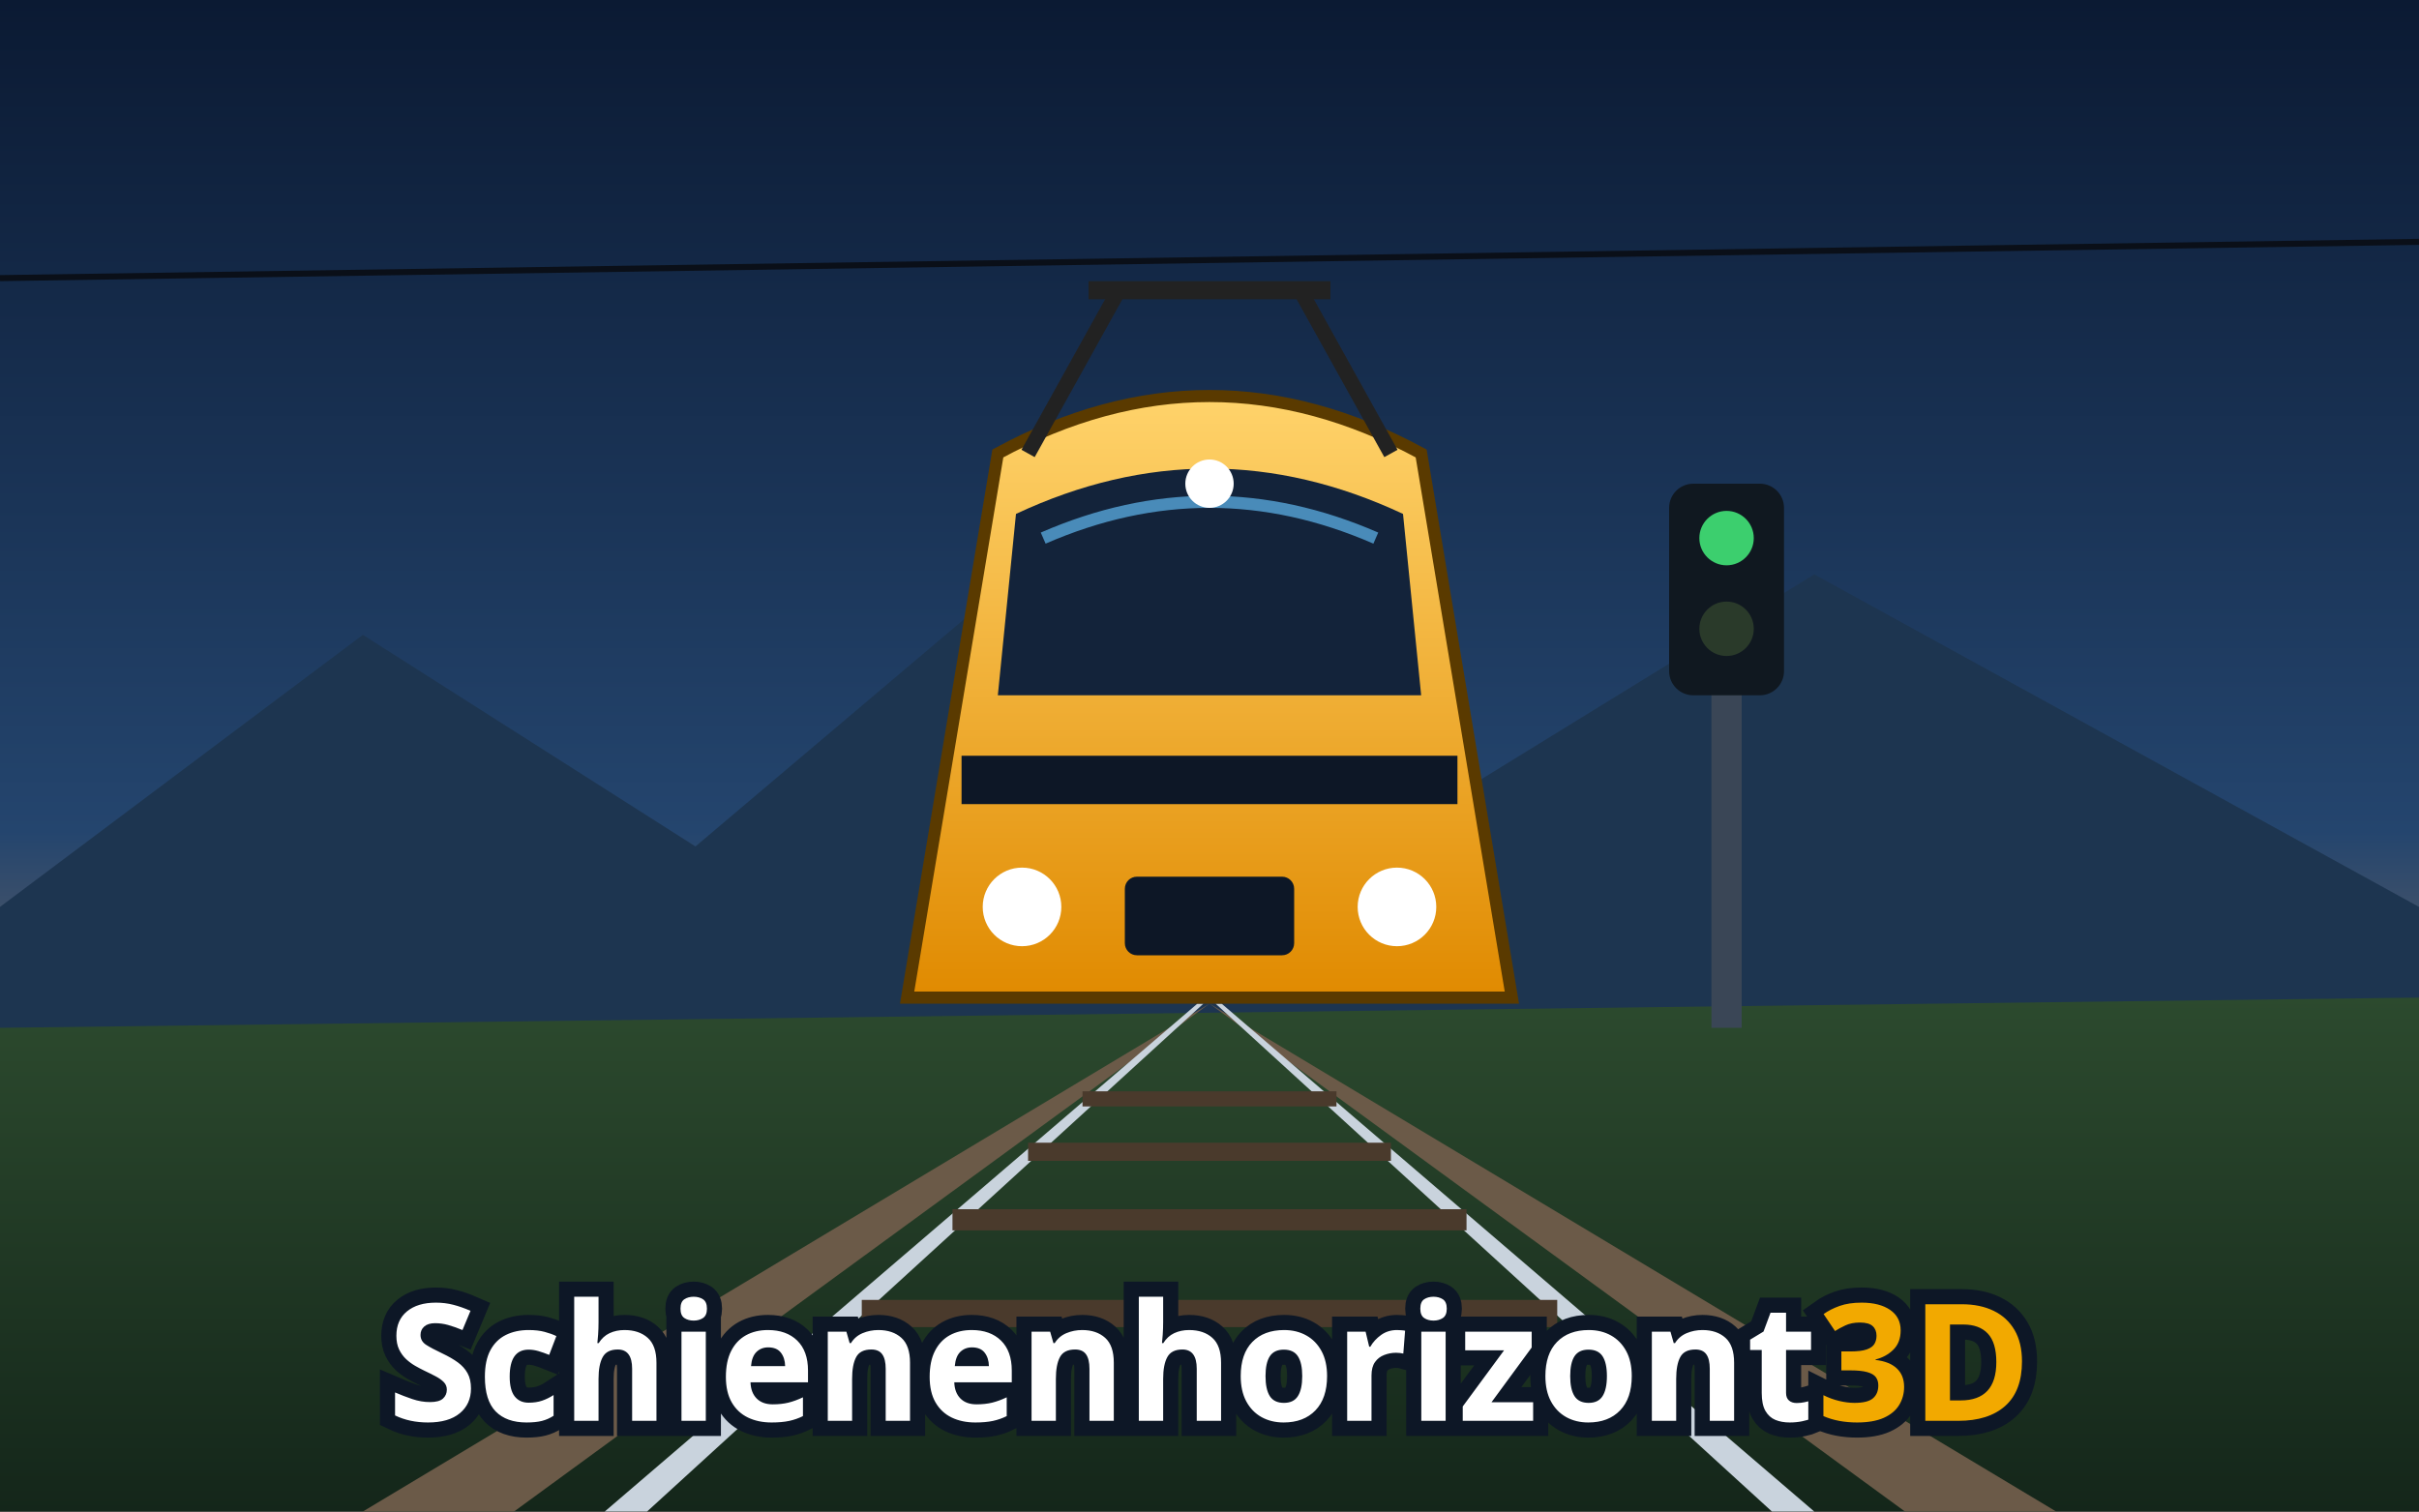
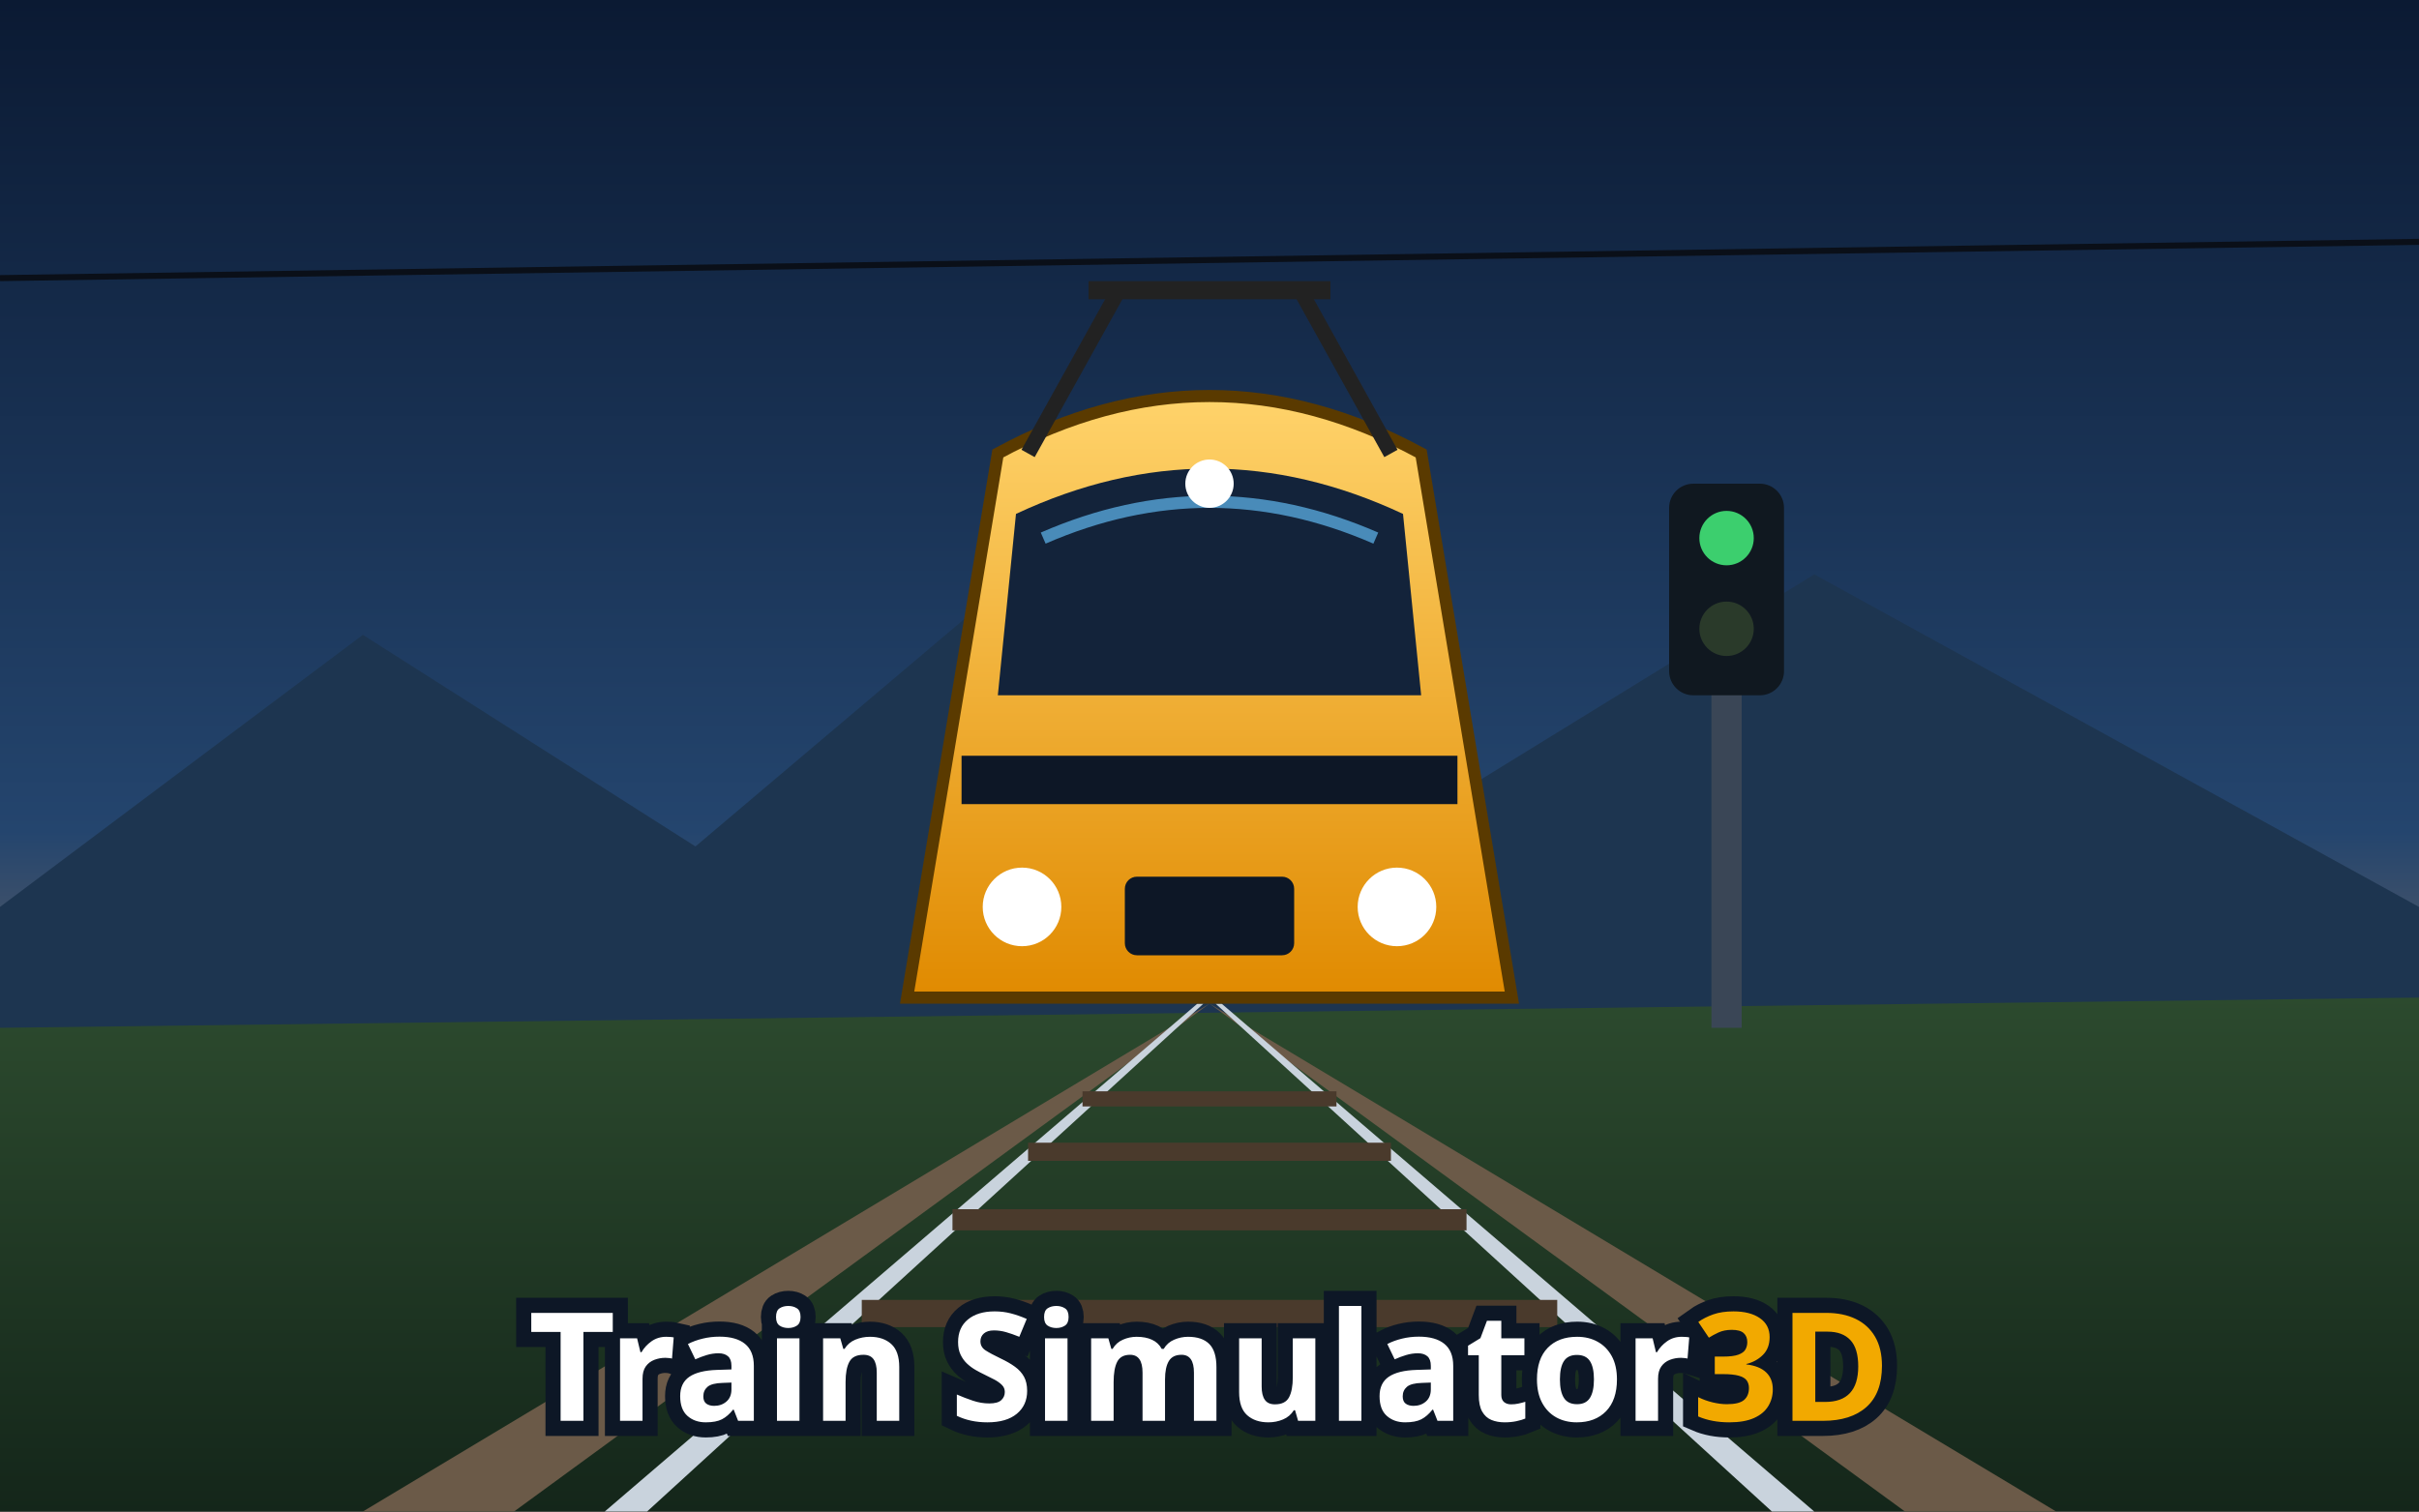
<svg xmlns="http://www.w3.org/2000/svg" viewBox="0 0 800 500">
  <defs>
    <linearGradient id="s" x2="0" y2="1">
      <stop stop-color="#0b1a33" />
      <stop offset=".55" stop-color="#24456e" />
      <stop offset="1" stop-color="#f29f4b" />
    </linearGradient>
    <linearGradient id="g" x2="0" y2="1">
      <stop stop-color="#2c4a2e" />
      <stop offset="1" stop-color="#14261a" />
    </linearGradient>
    <linearGradient id="t" x2="0" y2="1">
      <stop stop-color="#ffd36b" />
      <stop offset="1" stop-color="#e08a00" />
    </linearGradient>
  </defs>
  <rect width="800" height="500" fill="url(#s)" />
  <circle cx="640" cy="300" r="70" fill="#ffcf70" opacity=".55" />
  <path d="M0 300 L120 210 L230 280 L360 170 L470 270 L600 190 L800 300 L800 500 L0 500Z" fill="#1d3550" />
  <path d="M0 340 L800 330 L800 500 L0 500Z" fill="url(#g)" />
  <path d="M400 332 L120 500 L170 500 L400 332Z" fill="#6b5a48" />
  <path d="M400 332 L680 500 L630 500 L400 332Z" fill="#6b5a48" />
  <path d="M396 332 L200 500 L214 500 L398 332Z" fill="#c9d3dd" />
  <path d="M404 332 L600 500 L586 500 L402 332Z" fill="#c9d3dd" />
  <g fill="#4a3a2c">
    <rect x="285" y="430" width="230" height="9" />
    <rect x="315" y="400" width="170" height="7" />
    <rect x="340" y="378" width="120" height="6" />
    <rect x="358" y="361" width="84" height="5" />
  </g>
  <rect x="566" y="190" width="10" height="150" fill="#3a4656" />
  <rect x="552" y="160" width="38" height="70" rx="8" fill="#101820" />
  <circle cx="571" cy="178" r="9" fill="#3ccf6e" />
  <circle cx="571" cy="208" r="9" fill="#2a3a2a" />
  <path d="M300 330 L330 150 Q400 112 470 150 L500 330Z" fill="url(#t)" stroke="#5a3a00" stroke-width="4" />
  <path d="M336 170 Q400 140 464 170 L470 230 L330 230Z" fill="#13233a" />
  <path d="M345 178 Q400 154 455 178" stroke="#5fb8f0" stroke-width="4" fill="none" opacity=".7" />
  <rect x="318" y="250" width="164" height="16" fill="#0d1726" />
  <circle cx="338" cy="300" r="13" fill="#fff" />
  <circle cx="462" cy="300" r="13" fill="#fff" />
  <circle cx="400" cy="160" r="8" fill="#fff" />
  <rect x="372" y="290" width="56" height="26" rx="4" fill="#0d1726" />
  <path d="M340 150 L370 96 L430 96 L460 150" stroke="#222" stroke-width="5" fill="none" />
  <path d="M360 96 L440 96" stroke="#222" stroke-width="6" />
  <path d="M0 92 L800 80" stroke="#0a0f18" stroke-width="2" />
-   <text x="400" y="470" text-anchor="middle" font-family="system-ui,sans-serif" font-size="54" font-weight="900" fill="#fff" stroke="#0d1726" stroke-width="10" paint-order="stroke">Schienenhorizont<tspan fill="#f2a900"> 3D</tspan>
+   <text x="400" y="470" text-anchor="middle" font-family="system-ui,sans-serif" font-size="50" font-weight="900" fill="#fff" stroke="#0d1726" stroke-width="10" paint-order="stroke">Train Simulator<tspan fill="#f2a900"> 3D</tspan>
  </text>
</svg>
